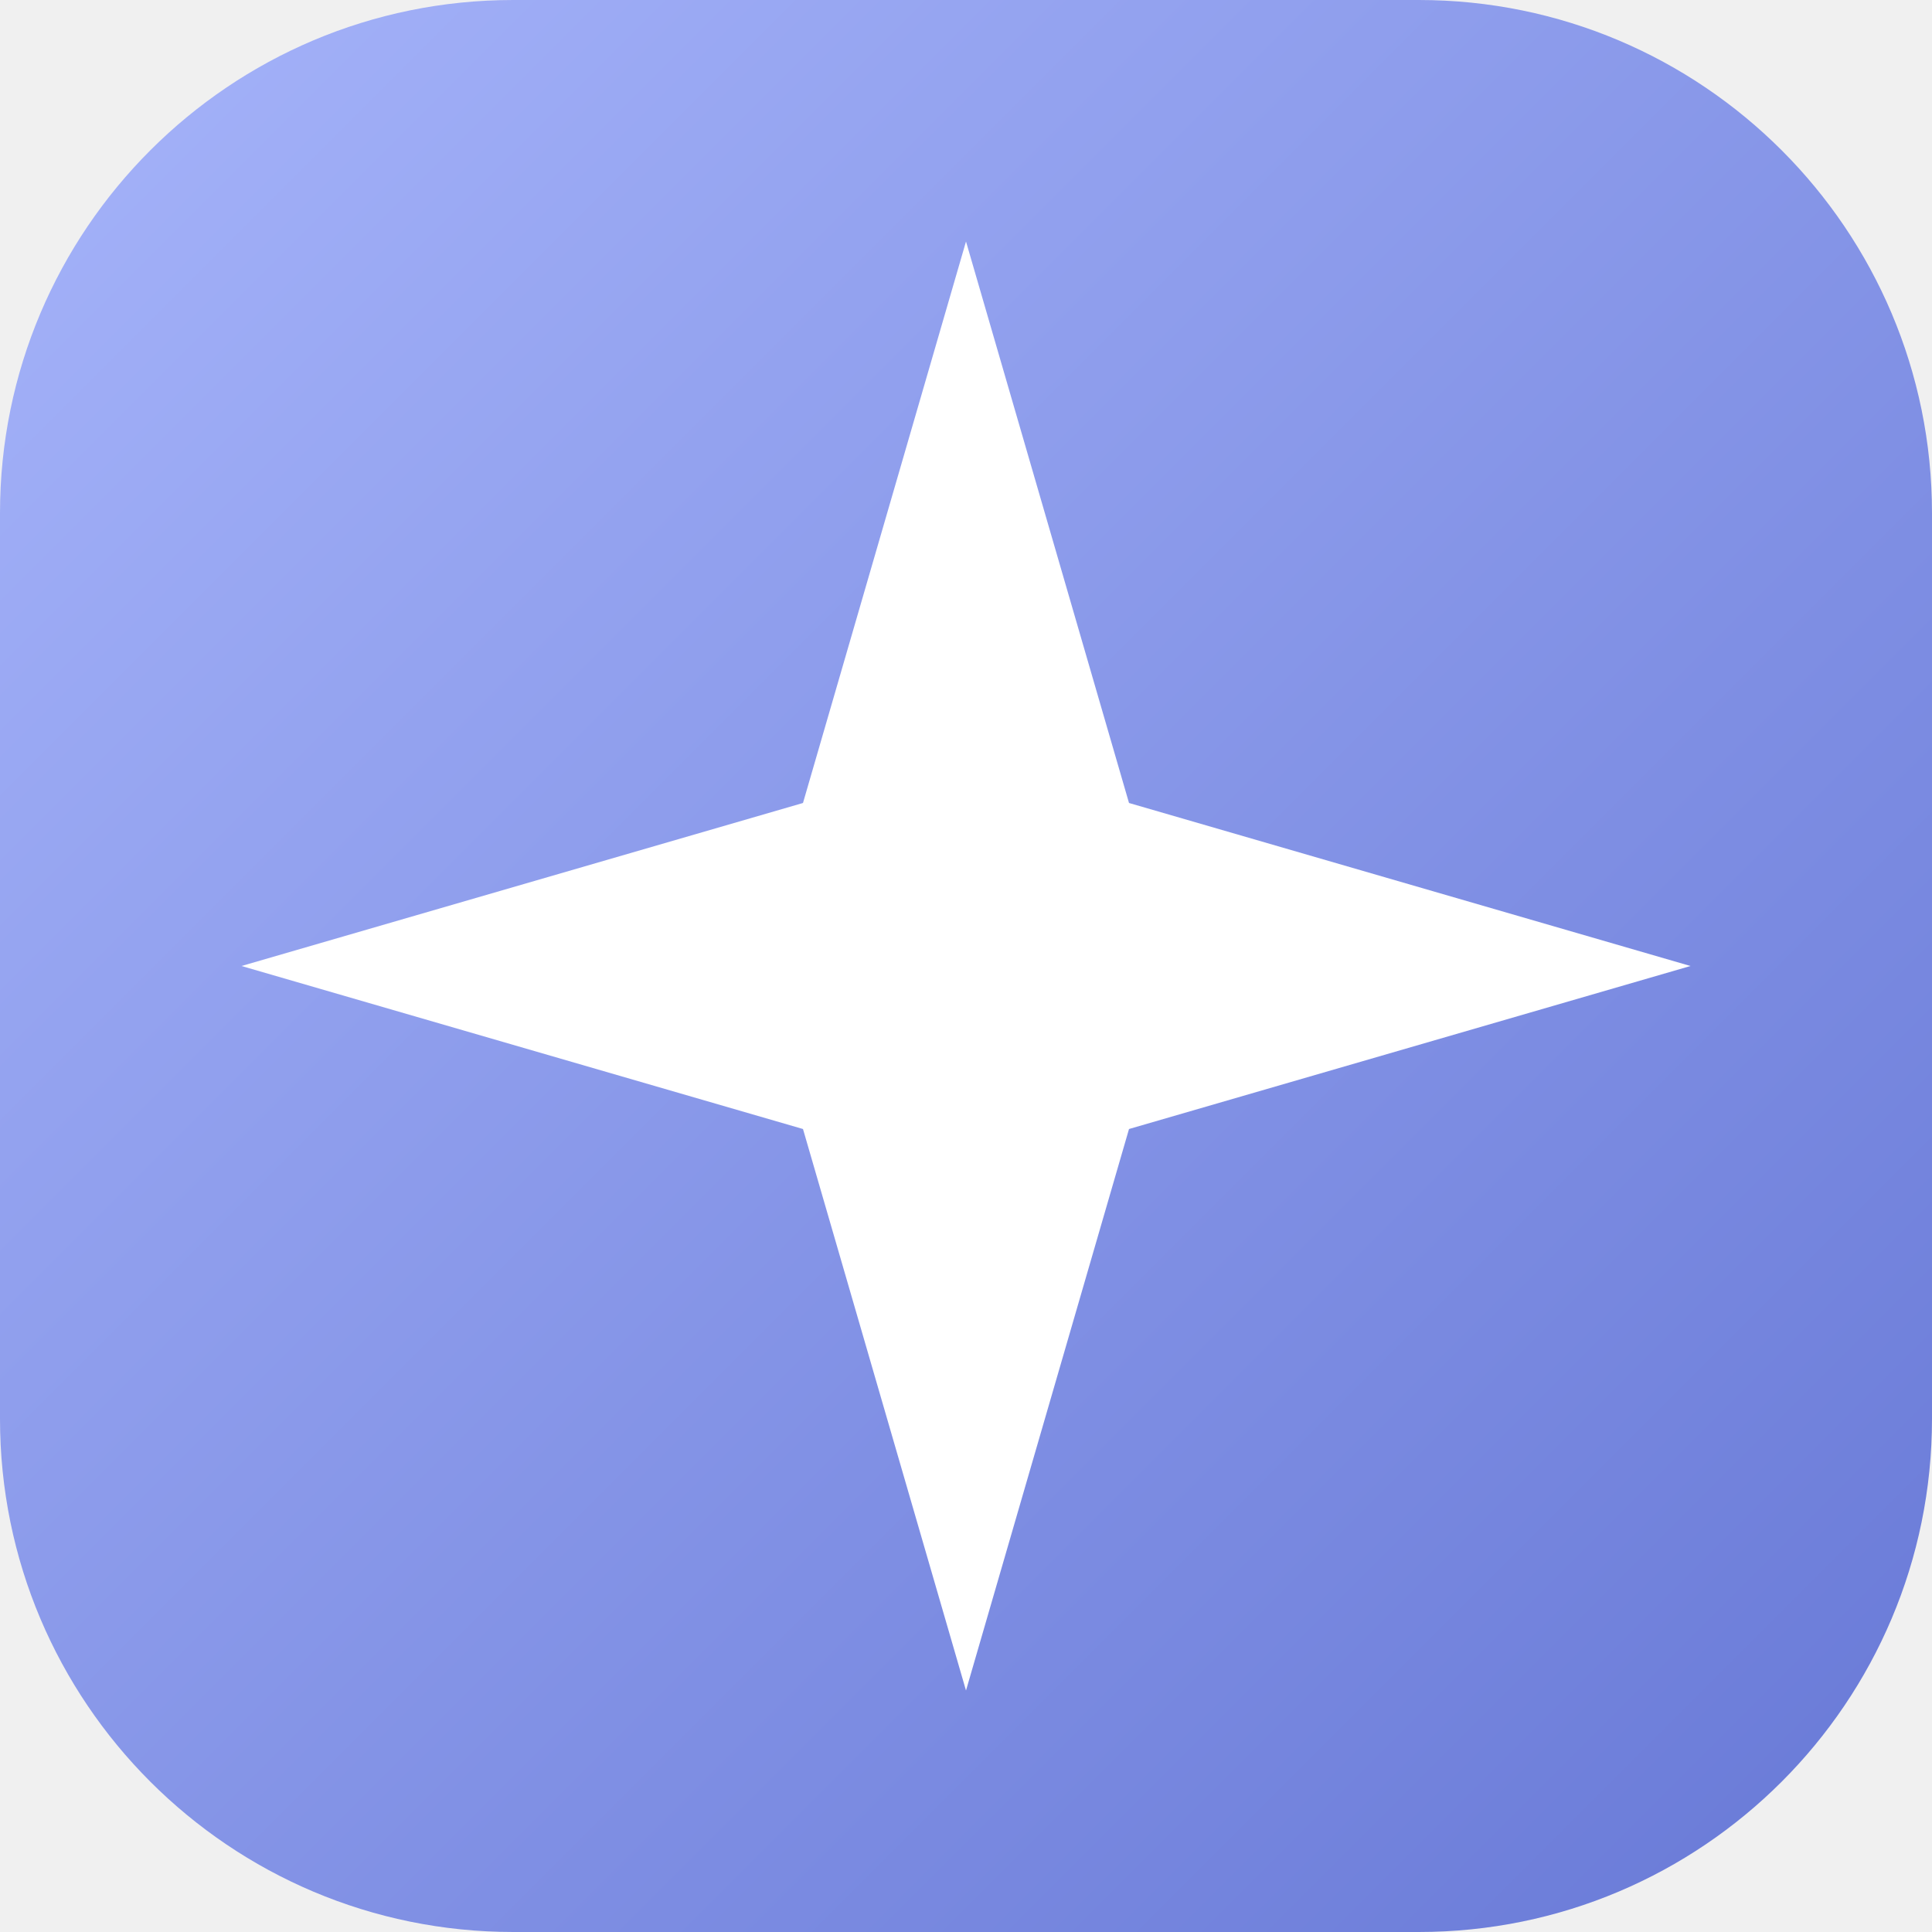
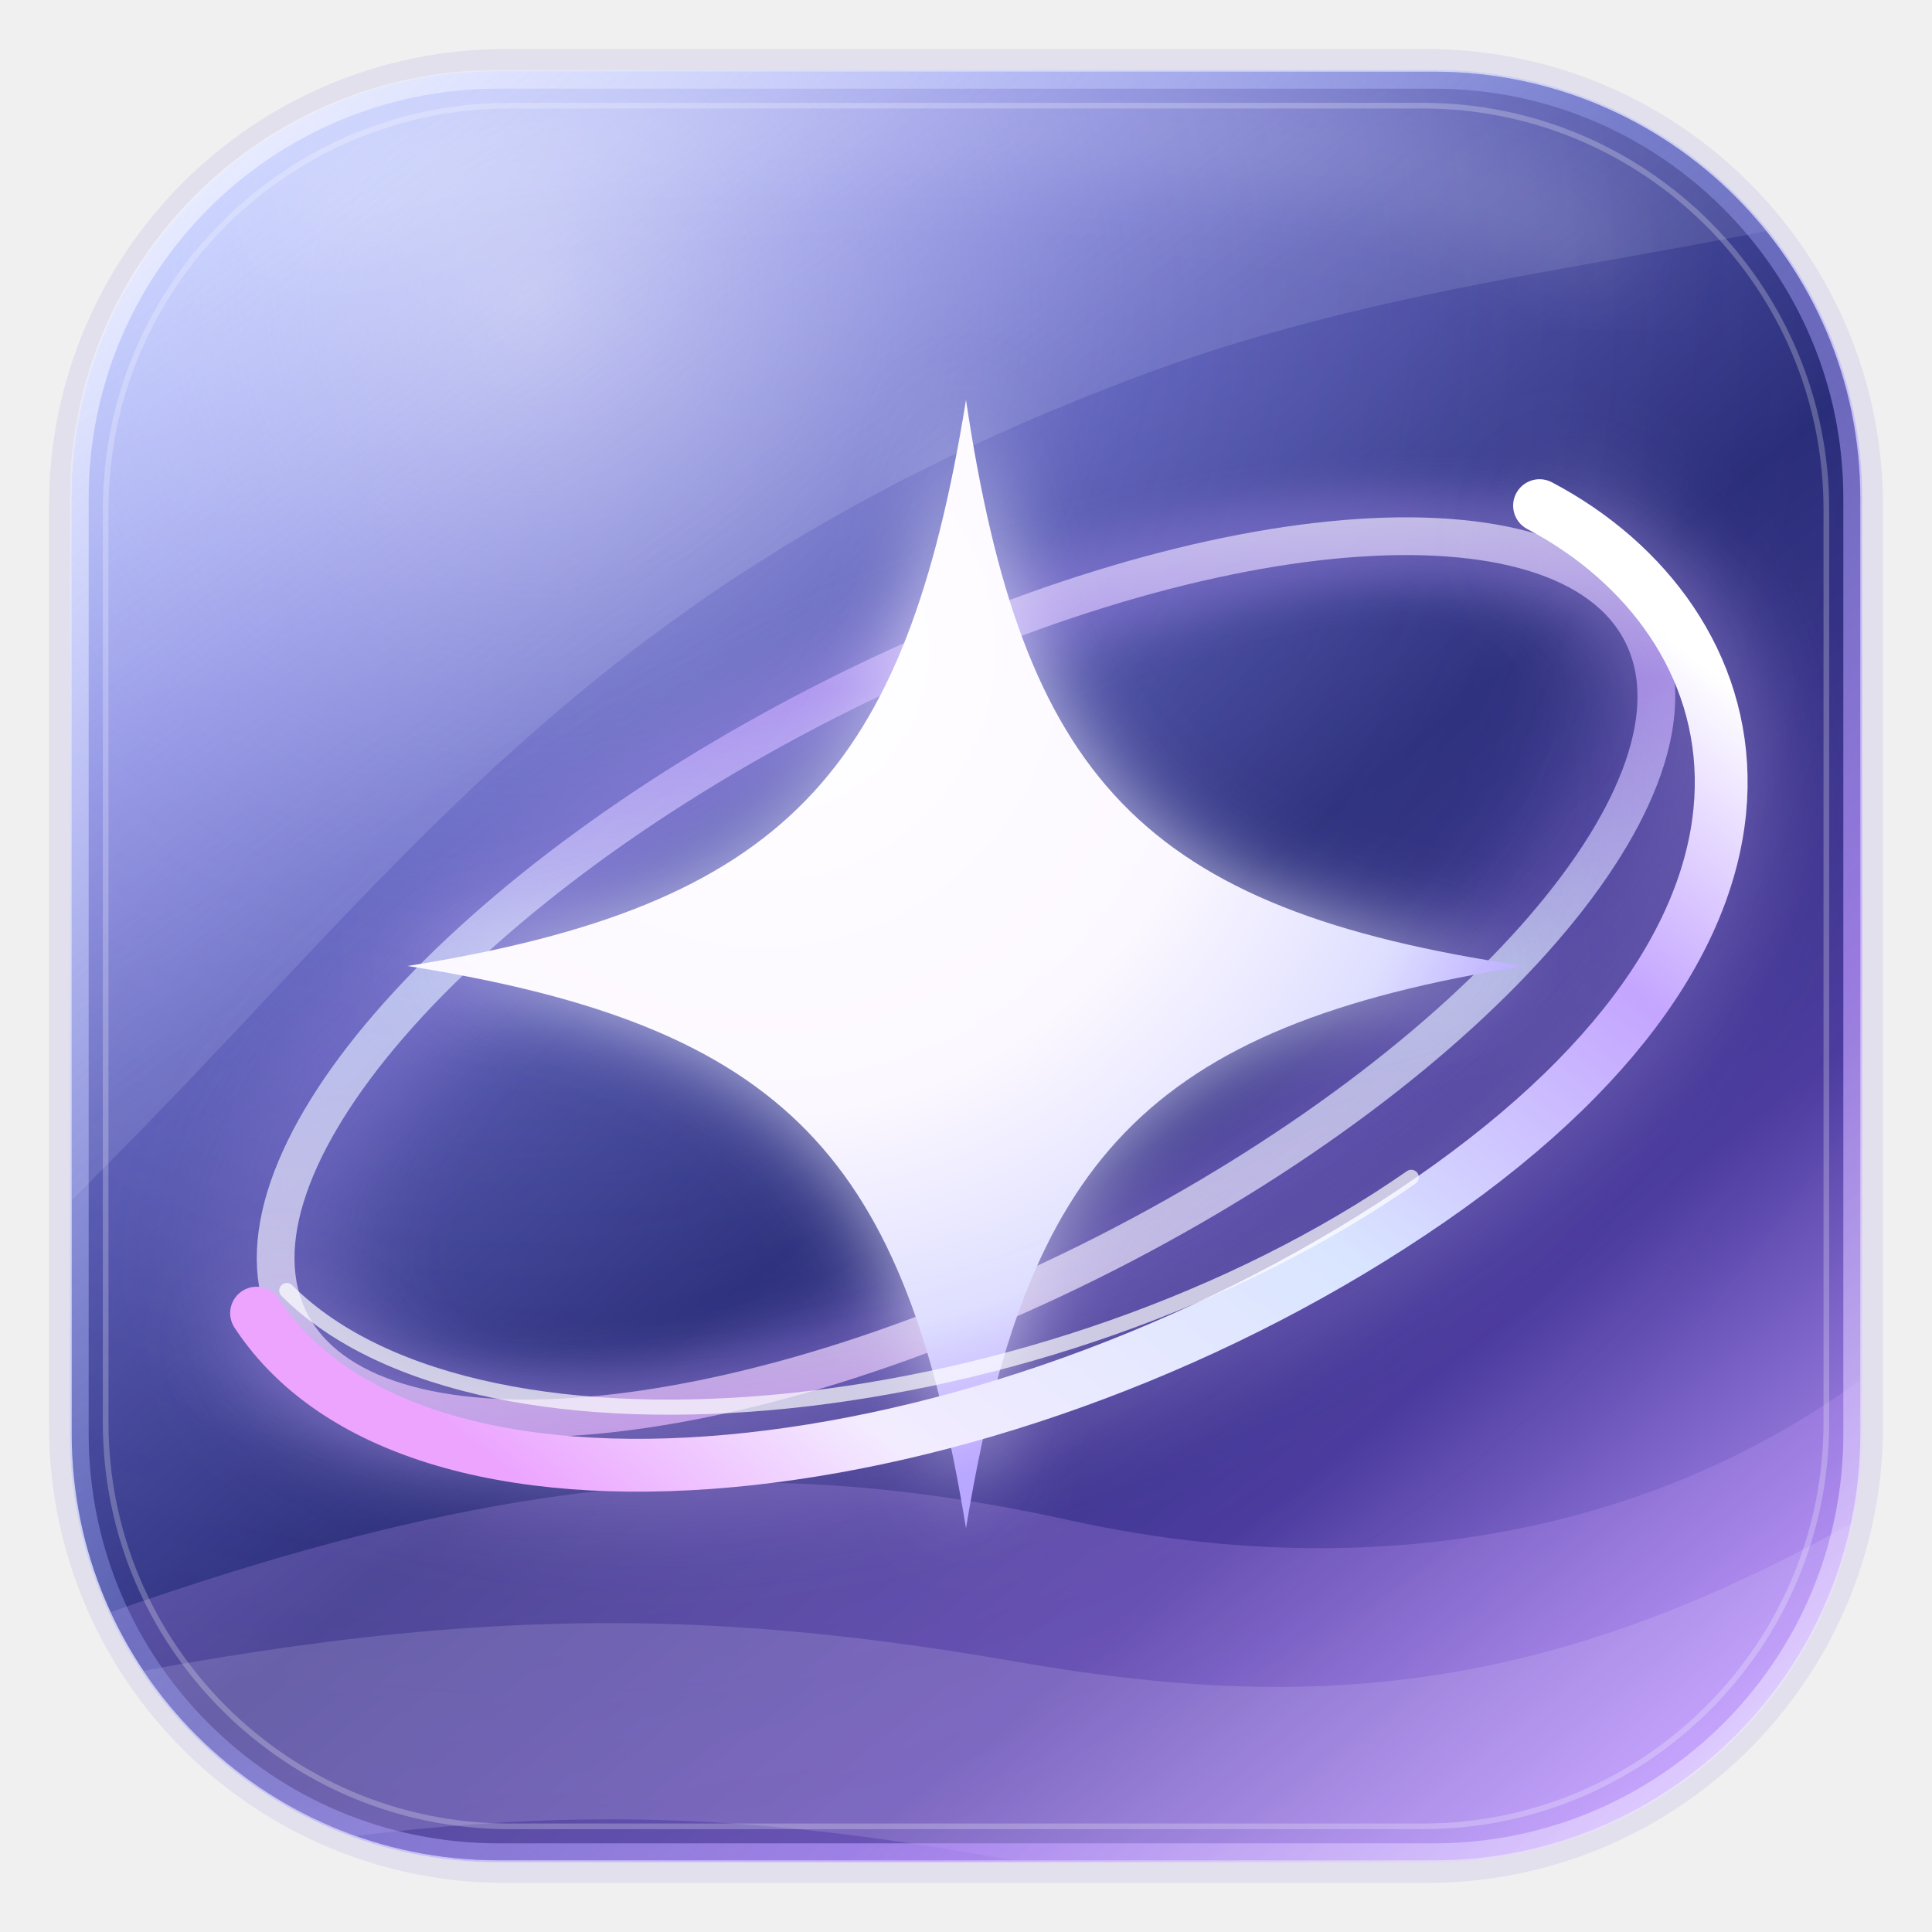
- <svg xmlns="http://www.w3.org/2000/svg" viewBox="0 0 64 64">
+ <svg xmlns="http://www.w3.org/2000/svg" viewBox="0 0 512 512" role="img" aria-labelledby="novaTitle novaDesc">
  <defs>
-     <linearGradient id="g" x1="0" x2="1" y1="0" y2="1">
-       <stop stop-color="#A6B4FA" />
-       <stop offset="1" stop-color="#6778D6" />
+     <linearGradient id="shell" x1=".12" y1=".03" x2=".88" y2=".97" objectBoundingBox="true">
+       <stop offset="0" stop-color="#A6B7FF" />
+       <stop offset=".19" stop-color="#7778D7" />
+       <stop offset=".55" stop-color="#292D79" />
+       <stop offset=".78" stop-color="#4C3C9F" />
+       <stop offset="1" stop-color="#BF9AFF" />
    </linearGradient>
+     <radialGradient id="aura" cx=".26" cy=".13" r=".88">
+       <stop stop-color="#FFFFFF" stop-opacity=".43" />
+       <stop offset=".38" stop-color="#A1A8FF" stop-opacity=".15" />
+       <stop offset="1" stop-color="#1D1559" stop-opacity="0" />
+     </radialGradient>
+     <linearGradient id="orbit" x1=".04" y1=".86" x2=".94" y2=".1">
+       <stop offset="0" stop-color="#ECA4FF" />
+       <stop offset=".19" stop-color="#F3ECFF" />
+       <stop offset=".5" stop-color="#D9E5FF" />
+       <stop offset=".78" stop-color="#C4A5FF" />
+       <stop offset="1" stop-color="#FFFFFF" />
+     </linearGradient>
+     <radialGradient id="star" cx=".32" cy=".22" r=".75">
+       <stop offset="0" stop-color="#FFFFFF" />
+       <stop offset=".55" stop-color="#FCF8FF" />
+       <stop offset=".82" stop-color="#DEDFFF" />
+       <stop offset="1" stop-color="#B6A6FF" />
+     </radialGradient>
+     <linearGradient id="gloss" x1="0" y1="0" x2="1" y2=".95">
+       <stop offset="0" stop-color="#FFFFFF" stop-opacity=".58" />
+       <stop offset=".46" stop-color="#D8DEFF" stop-opacity=".14" />
+       <stop offset="1" stop-color="#FFFFFF" stop-opacity="0" />
+     </linearGradient>
+     <linearGradient id="edge" x1="0" y1="0" x2="1" y2="1">
+       <stop offset="0" stop-color="#FFFFFF" stop-opacity=".74" />
+       <stop offset=".45" stop-color="#A2AFFF" stop-opacity=".34" />
+       <stop offset=".75" stop-color="#BD97FF" stop-opacity=".68" />
+       <stop offset="1" stop-color="#FFFFFF" stop-opacity=".54" />
+     </linearGradient>
+     <filter id="softglow" x="-60%" y="-60%" width="220%" height="220%">
+       <feGaussianBlur stdDeviation="12" />
+     </filter>
+     <filter id="starglow" x="-80%" y="-80%" width="260%" height="260%">
+       <feGaussianBlur stdDeviation="11" />
+     </filter>
+     <clipPath id="corners">
+       <rect x="19" y="19" width="474" height="474" rx="113" />
+     </clipPath>
  </defs>
-   <rect width="64" height="64" rx="17" fill="url(#g)" />
-   <path d="m32 8 5.4 18.6L56 32l-18.6 5.4L32 56l-5.4-18.6L8 32l18.6-5.4L32 8Z" fill="#fff" />
+   <rect x="13" y="13" width="486" height="486" rx="121" fill="#6D63CA" opacity=".12" />
+   <rect x="19" y="19" width="474" height="474" rx="113" fill="url(#shell)" />
+   <g clip-path="url(#corners)">
+     <rect x="19" y="19" width="474" height="474" fill="url(#aura)" />
+     <path d="M-13 348C97 250 136 162 301 100 383 69 464 69 533 44V-15H-13Z" fill="url(#gloss)" />
+     <path d="M-28 449C118 390 193 383 284 403S475 404 541 319V556H-28Z" fill="#C9A0FF" opacity=".23" />
+     <path d="M-26 483C105 452 173 450 265 466s170 9 281-66" fill="none" stroke="#EAD9FF" stroke-opacity=".17" stroke-width="52" />
+     <ellipse cx="256" cy="259" rx="201" ry="82" transform="rotate(-27 256 259)" fill="none" stroke="#BE9CFF" stroke-opacity=".31" stroke-width="25" filter="url(#softglow)" />
+     <ellipse cx="256" cy="259" rx="201" ry="82" transform="rotate(-27 256 259)" fill="none" stroke="url(#orbit)" stroke-opacity=".68" stroke-width="10" />
+     <path d="M256 106C271 206 302 241 404 256 303 272 272 308 256 405 240 307 209 272 108 256 208 240 240 205 256 106Z" fill="#ECE9FF" opacity=".72" filter="url(#starglow)" />
+     <path d="M256 106C271 206 302 241 404 256 303 272 272 308 256 405 240 307 209 272 108 256 208 240 240 205 256 106Z" fill="url(#star)" />
+     <path d="M68 348C112 415 269 394 379 318S465 164 408 134" fill="none" stroke="#D9BBFF" stroke-width="23" opacity=".28" filter="url(#softglow)" />
+     <path d="M68 348C112 415 269 394 379 318S465 164 408 134" fill="none" stroke="url(#orbit)" stroke-width="14" stroke-linecap="round" />
+     <path d="M76 342C128 394 279 378 374 312" fill="none" stroke="#FFFFFF" stroke-width="4" stroke-linecap="round" opacity=".69" />
+     <path d="M82 57C148 25 366 22 426 67" fill="none" stroke="#FFFFFF" stroke-width="13" stroke-linecap="round" opacity=".20" filter="url(#softglow)" />
+   </g>
+   <rect x="21" y="21" width="470" height="470" rx="111" fill="none" stroke="url(#edge)" stroke-width="5" />
+   <rect x="28" y="28" width="456" height="456" rx="107" fill="none" stroke="#FFFFFF" stroke-opacity=".24" stroke-width="1.5" />
</svg>
